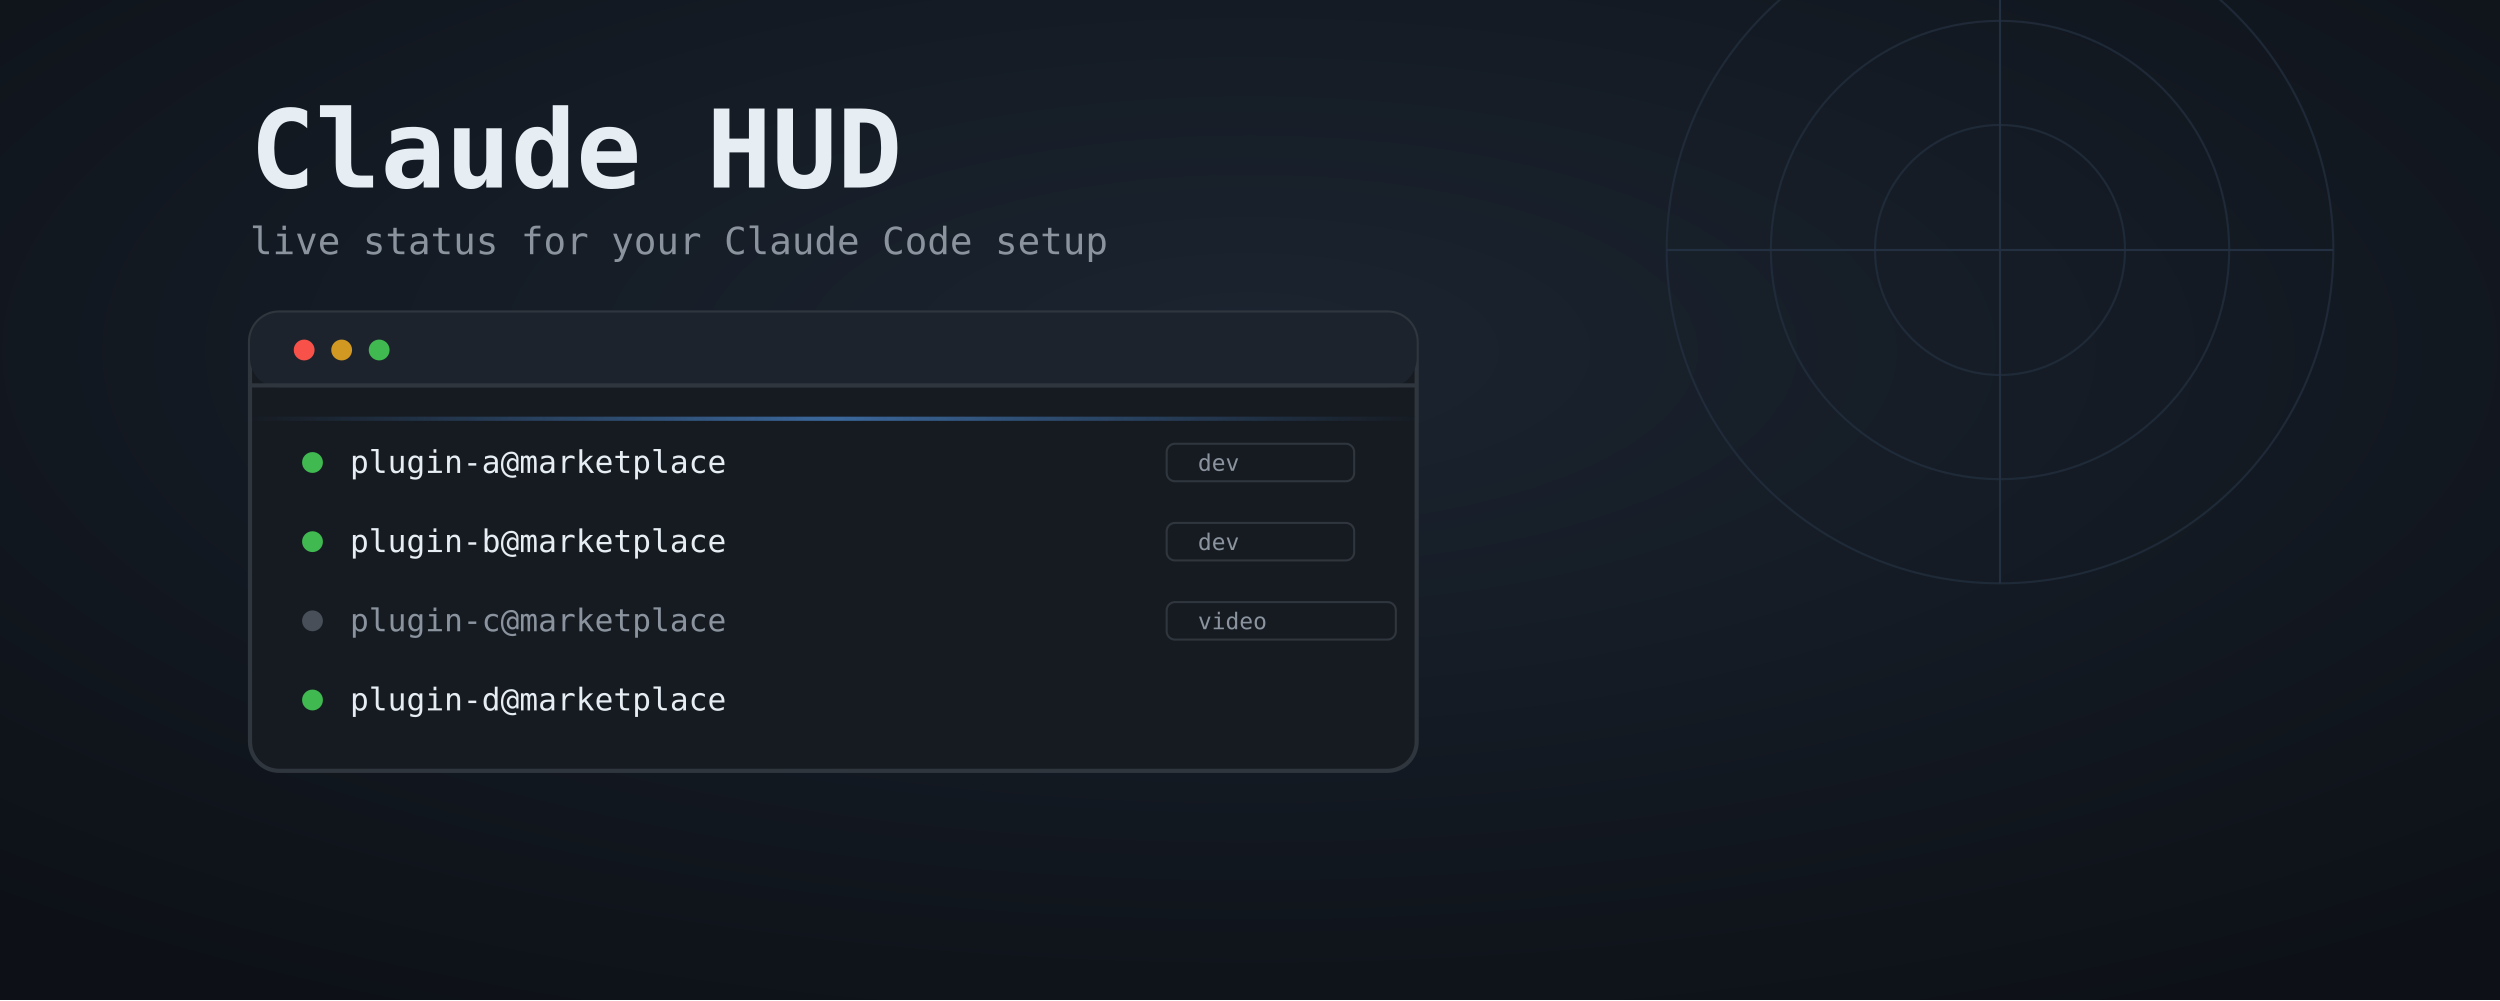
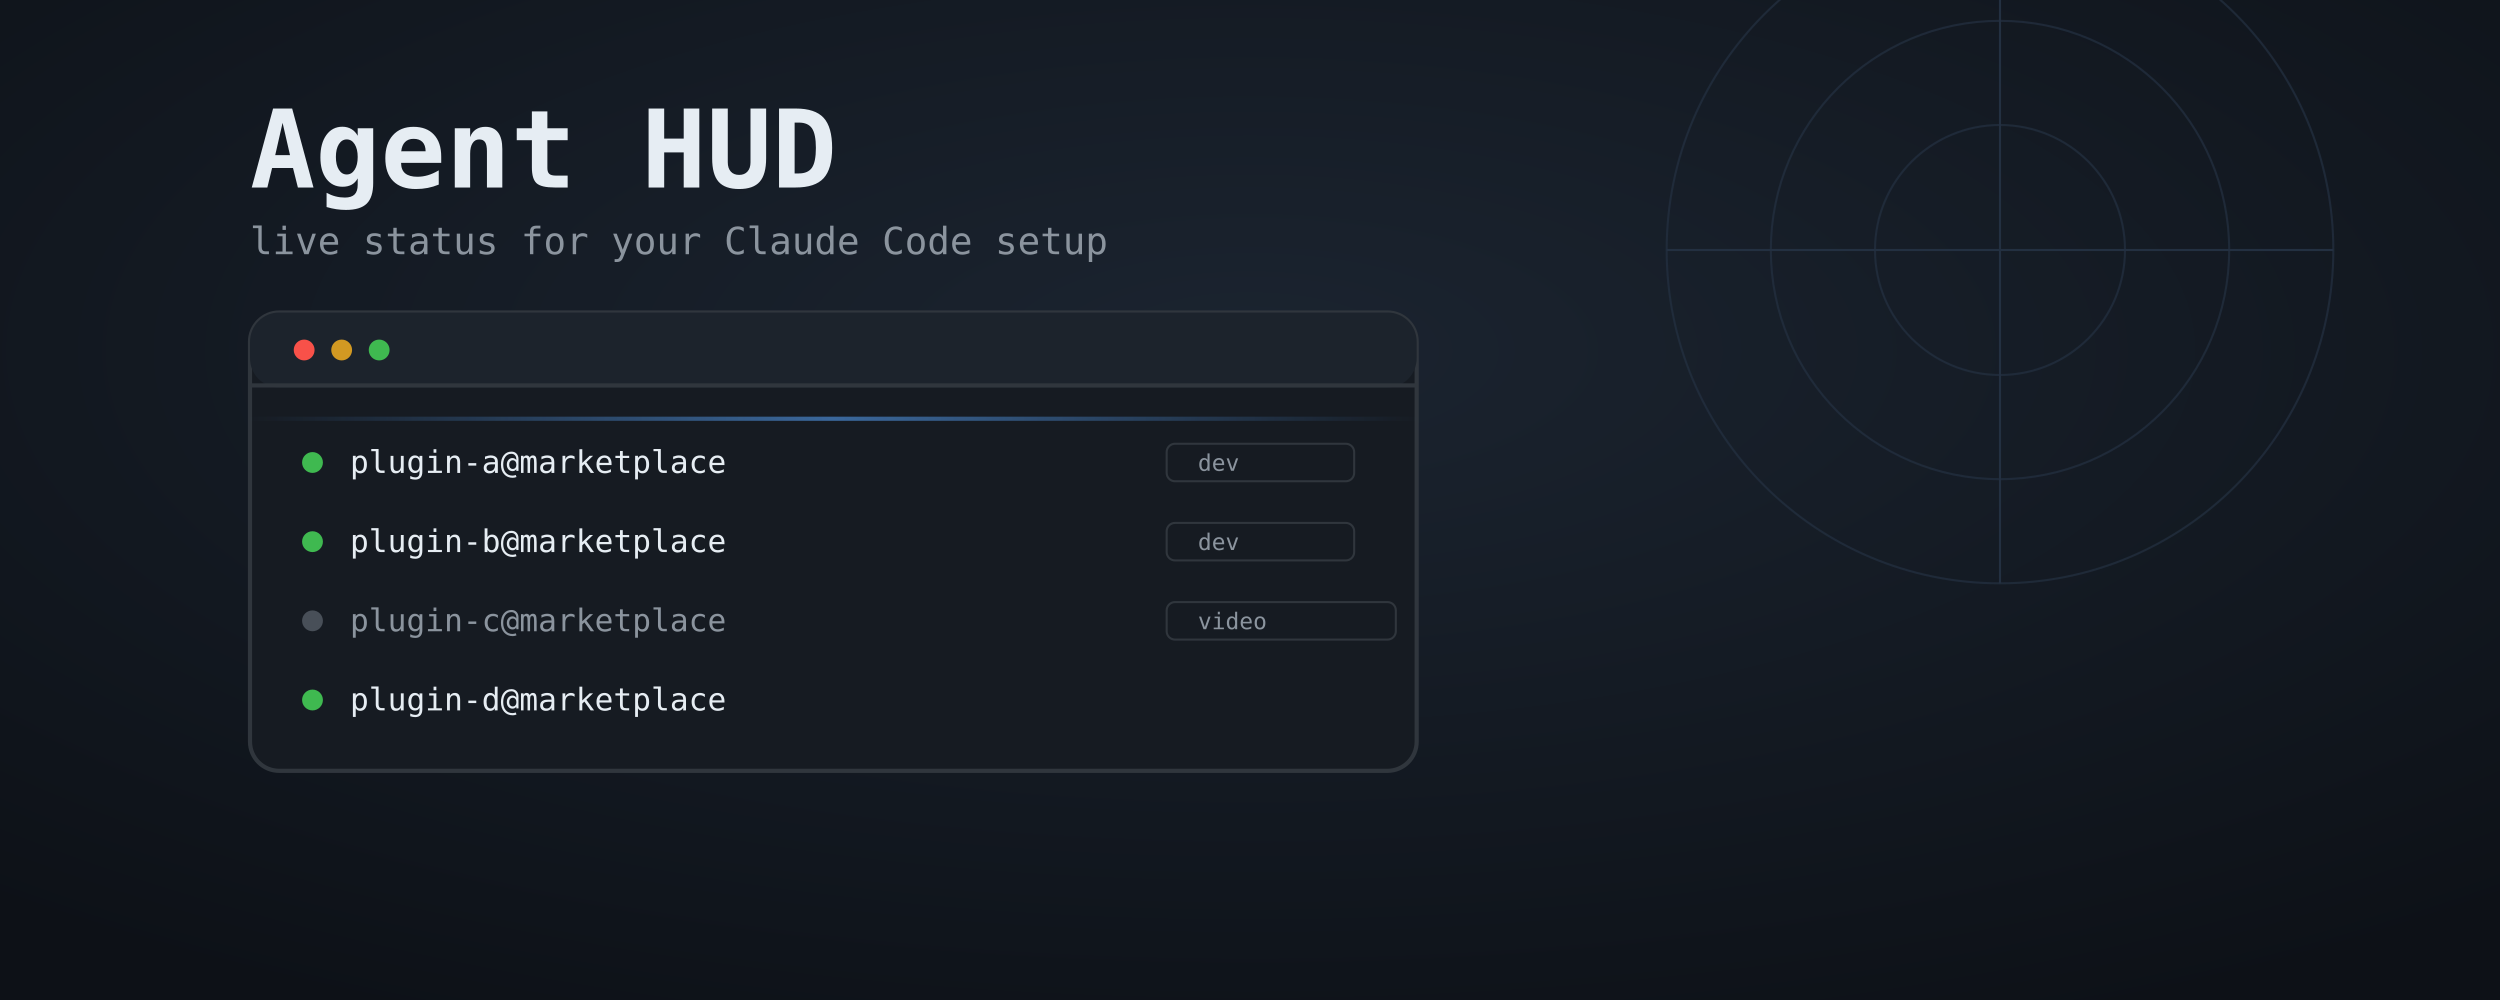
<svg xmlns="http://www.w3.org/2000/svg" width="1200" height="480" viewBox="0 0 1200 480">
  <defs>
    <radialGradient id="glow" cx="50%" cy="35%" r="75%">
      <stop offset="0%" stop-color="#1b2430" />
      <stop offset="100%" stop-color="#0d1117" />
    </radialGradient>
    <linearGradient id="scan" x1="0" y1="0" x2="1" y2="0">
      <stop offset="0%" stop-color="#58a6ff" stop-opacity="0" />
      <stop offset="50%" stop-color="#58a6ff" stop-opacity=".55" />
      <stop offset="100%" stop-color="#58a6ff" stop-opacity="0" />
    </linearGradient>
  </defs>
  <rect width="1200" height="480" fill="url(#glow)" />
  <g stroke="#233041" stroke-width="1" fill="none" opacity="0.7">
    <circle cx="960" cy="120" r="60" />
    <circle cx="960" cy="120" r="110" />
    <circle cx="960" cy="120" r="160" />
  </g>
  <line x1="800" y1="120" x2="1120" y2="120" stroke="#233041" stroke-width="1" />
  <line x1="960" y1="-40" x2="960" y2="280" stroke="#233041" stroke-width="1" />
  <rect x="120" y="150" width="560" height="220" rx="14" fill="#161b22" stroke="#30363d" stroke-width="2" />
  <rect x="120" y="150" width="560" height="36" rx="14" fill="#1c232c" />
  <circle cx="146" cy="168" r="5" fill="#f85149" />
  <circle cx="164" cy="168" r="5" fill="#d29922" />
  <circle cx="182" cy="168" r="5" fill="#3fb950" />
  <rect x="120" y="184" width="560" height="2" fill="#30363d" />
  <g font-family="ui-monospace,SFMono-Regular,Menlo,monospace" font-size="15" fill="#e6edf3">
    <circle cx="150" cy="222" r="5" fill="#3fb950" />
    <text x="168" y="227">plugin-a@marketplace</text>
    <rect x="560" y="213" width="90" height="18" rx="4" fill="none" stroke="#30363d" />
    <text x="575" y="226" font-size="11" fill="#8b949e">dev</text>
    <circle cx="150" cy="260" r="5" fill="#3fb950" />
    <text x="168" y="265">plugin-b@marketplace</text>
    <rect x="560" y="251" width="90" height="18" rx="4" fill="none" stroke="#30363d" />
    <text x="575" y="264" font-size="11" fill="#8b949e">dev</text>
    <circle cx="150" cy="298" r="5" fill="#484f58" />
    <text x="168" y="303" fill="#8b949e">plugin-c@marketplace</text>
    <rect x="560" y="289" width="110" height="18" rx="4" fill="none" stroke="#30363d" />
    <text x="575" y="302" font-size="11" fill="#8b949e">video</text>
    <circle cx="150" cy="336" r="5" fill="#3fb950" />
    <text x="168" y="341">plugin-d@marketplace</text>
  </g>
  <rect x="120" y="200" width="560" height="2" fill="url(#scan)" />
  <g font-family="ui-monospace,SFMono-Regular,Menlo,monospace">
-     <text x="120" y="90" font-size="52" font-weight="600" fill="#e6edf3">Claude HUD</text>
+     <text x="120" y="90" font-size="52" font-weight="600" fill="#e6edf3">Agent HUD</text>
    <text x="120" y="122" font-size="18" fill="#8b949e">live status for your Claude Code setup</text>
  </g>
</svg>
